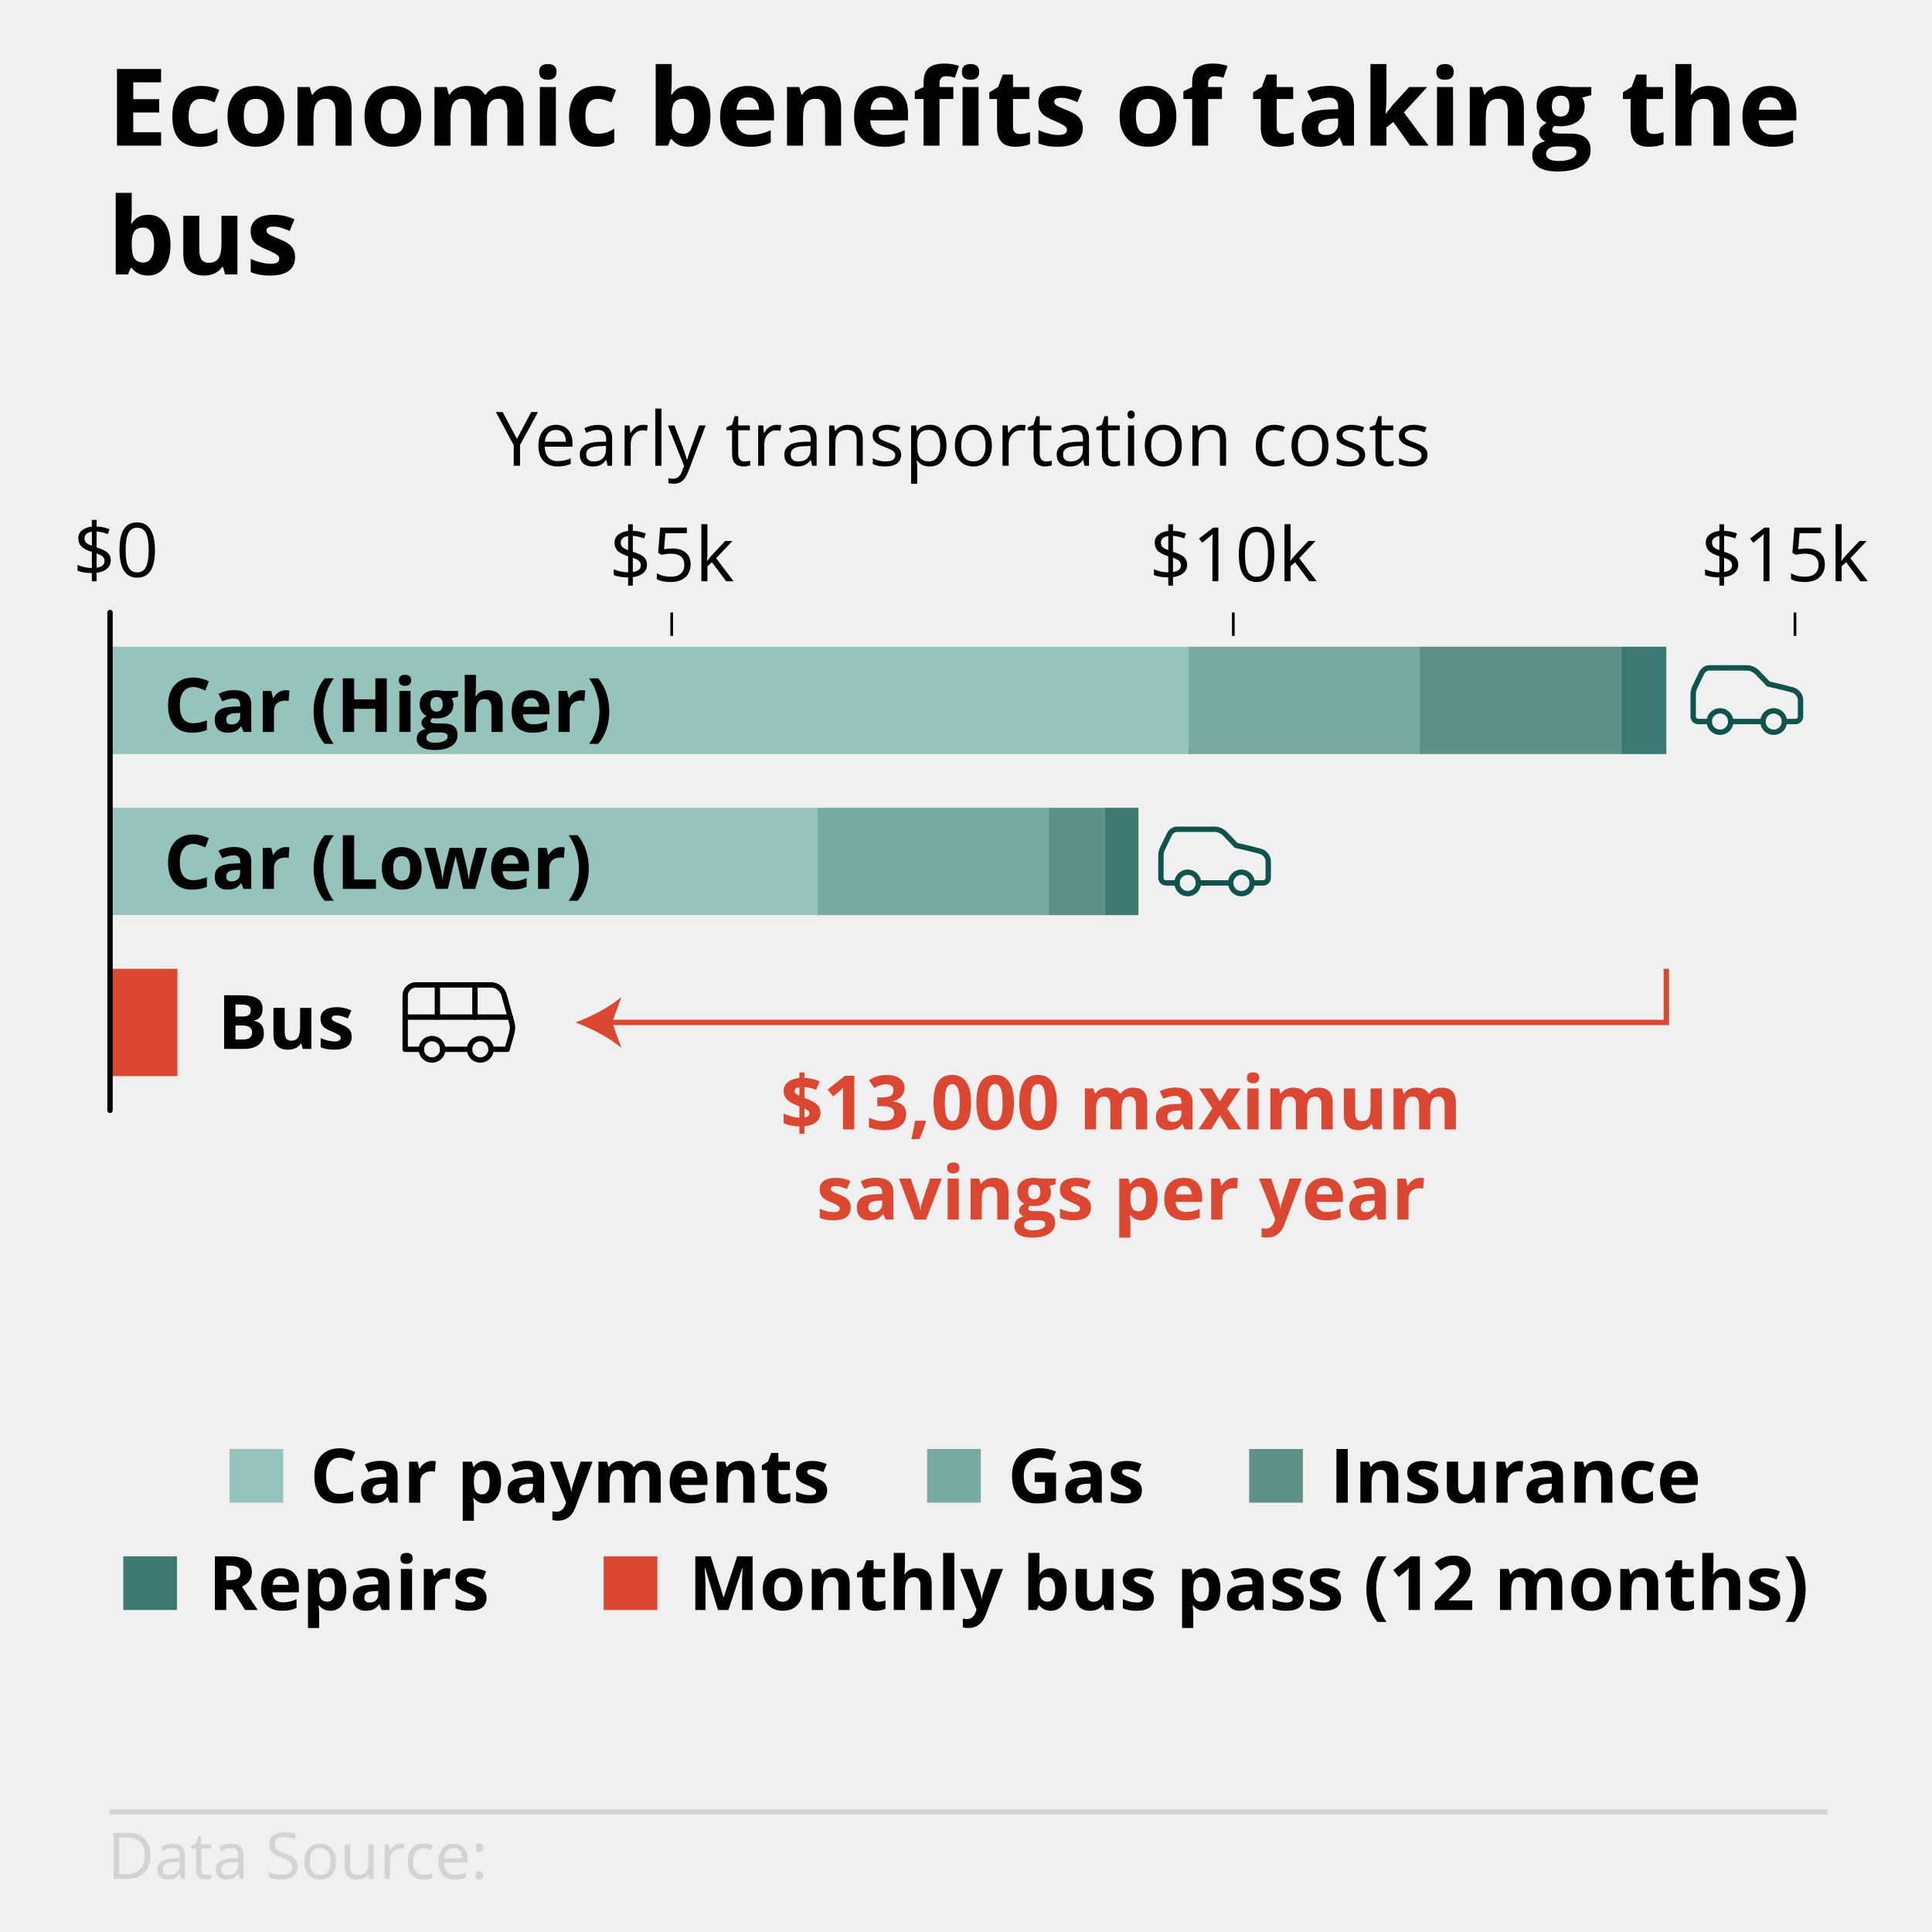
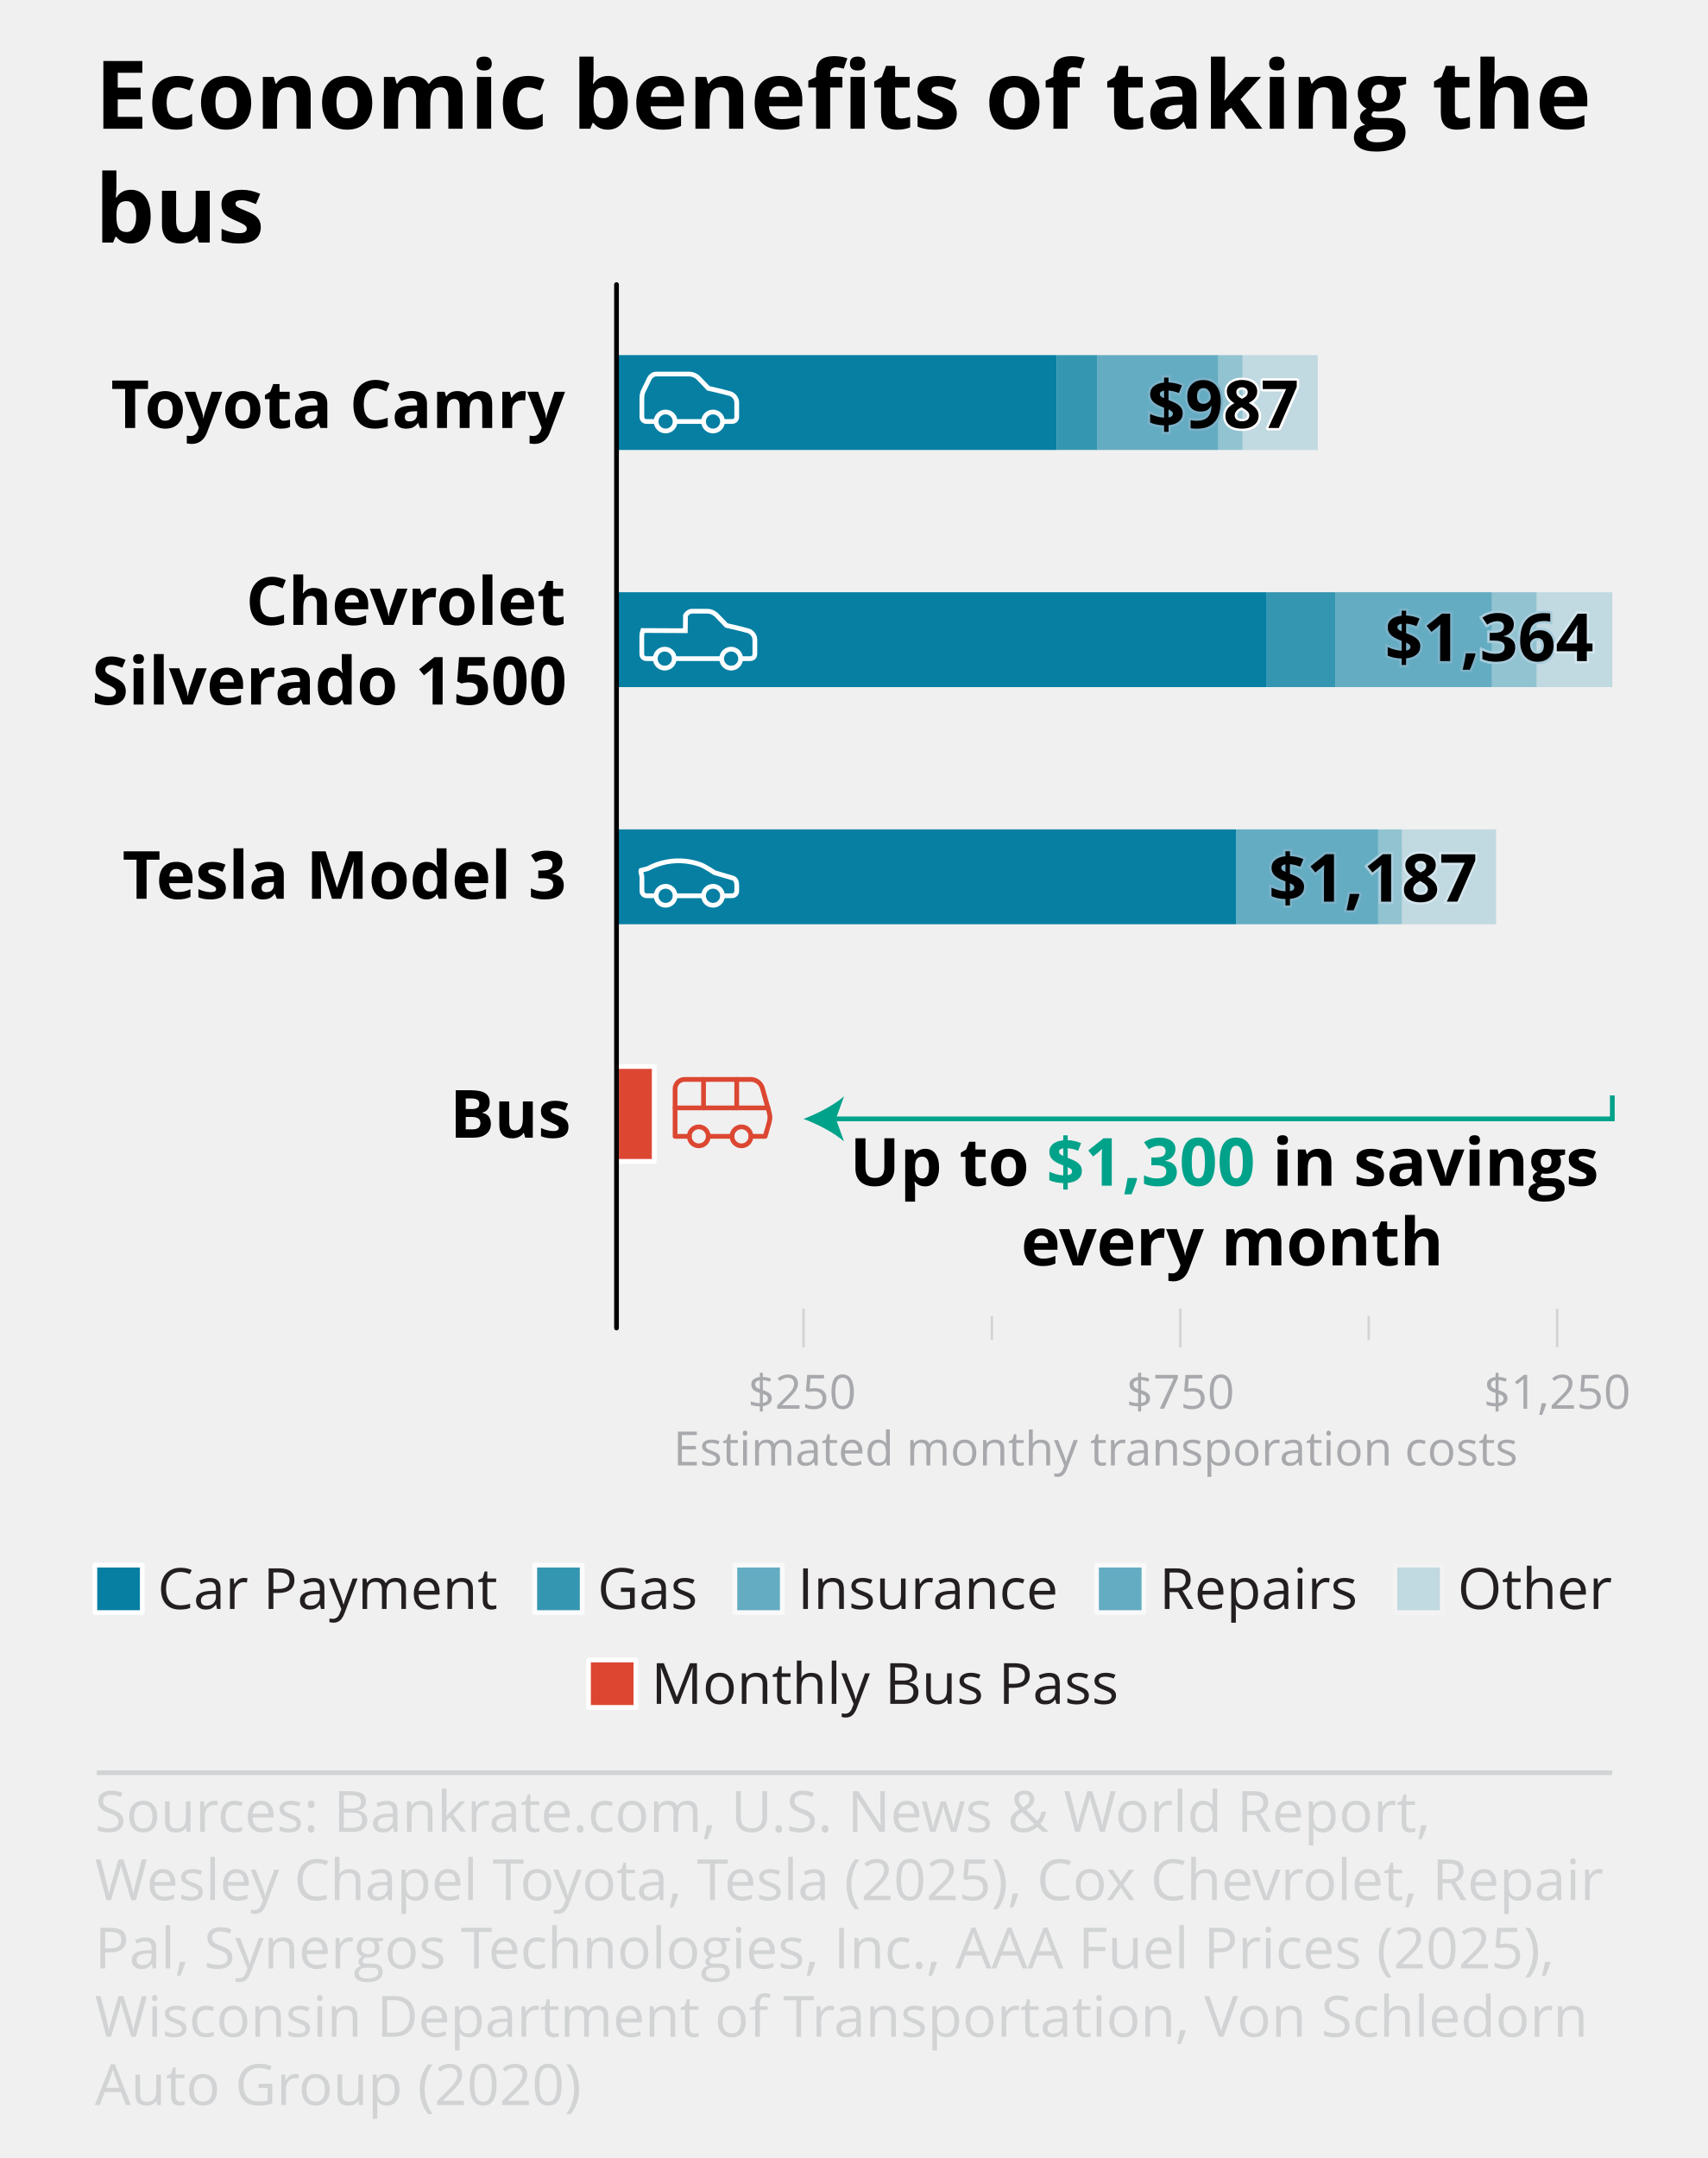
- <svg xmlns="http://www.w3.org/2000/svg" id="Layer_3" data-name="Layer 3" viewBox="0 0 360 360">
+ <svg xmlns="http://www.w3.org/2000/svg" id="Layer_3" data-name="Layer 3" viewBox="0 0 360 455">
  <defs>
    <style>
-       .cls-1 {
-         stroke: #0e534d;
-       }
- 
-       .cls-1, .cls-2, .cls-3, .cls-4, .cls-5 {
+       .cls-1, .cls-2, .cls-3, .cls-4, .cls-5, .cls-6 {
+         stroke-miterlimit: 10;
+       }
+ 
+       .cls-1, .cls-7, .cls-8 {
+         font-family: OpenSans-Bold, 'Open Sans';
+         font-weight: 700;
+       }
+ 
+       .cls-1, .cls-8 {
+         font-size: 14px;
+       }
+ 
+       .cls-2, .cls-9, .cls-10, .cls-11, .cls-12, .cls-13 {
+         stroke: #fff;
+       }
+ 
+       .cls-2, .cls-14, .cls-3, .cls-15, .cls-5, .cls-6 {
        fill: none;
      }

-       .cls-1, .cls-3 {
+       .cls-9, .cls-10, .cls-14, .cls-11, .cls-12, .cls-13, .cls-15 {
        stroke-linecap: round;
        stroke-linejoin: round;
      }

-       .cls-2 {
+       .cls-9, .cls-10, .cls-11, .cls-16, .cls-13, .cls-17, .cls-18, .cls-19, .cls-20 {
+         fill: #067fa3;
+       }
+ 
+       .cls-9, .cls-17 {
+         opacity: .6;
+       }
+ 
+       .cls-21 {
+         fill: #a7a9ac;
+         font-size: 10px;
+       }
+ 
+       .cls-21, .cls-22, .cls-23 {
+         font-family: OpenSans, 'Open Sans';
+       }
+ 
+       .cls-7 {
+         font-size: 20px;
+       }
+ 
+       .cls-14 {
+         stroke: #000;
+       }
+ 
+       .cls-11, .cls-19 {
+         opacity: .8;
+       }
+ 
+       .cls-3 {
+         stroke: #00a28a;
+       }
+ 
+       .cls-12 {
+         fill: #dc4732;
+       }
+ 
+       .cls-13, .cls-18 {
+         opacity: .2;
+       }
+ 
+       .cls-15 {
        stroke: #dc4732;
      }

-       .cls-2, .cls-4, .cls-5 {
-         stroke-miterlimit: 10;
+       .cls-24 {
+         fill: #00a28a;
+       }
+ 
+       .cls-4, .cls-25 {
+         fill: #7cb2c8;
+         stroke: #7cb2c8;
+       }
+ 
+       .cls-22 {
+         fill: #231f20;
+       }
+ 
+       .cls-22, .cls-23 {
+         font-size: 12px;
+       }
+ 
+       .cls-23 {
+         fill: #d1d3d4;
+       }
+ 
+       .cls-20 {
+         opacity: .4;
+       }
+ 
+       .cls-26 {
+         fill: #a8ccdb;
+         stroke: #a8ccdb;
+       }
+ 
+       .cls-27 {
+         fill: #d4e6ed;
+         stroke: #d4e6ed;
+       }
+ 
+       .cls-5, .cls-6 {
+         stroke: #d1d3d4;
      }

      .cls-6 {
-         font-size: 20px;
-       }
- 
-       .cls-6, .cls-7, .cls-8 {
-         font-family: OpenSans-Bold, 'Open Sans';
-         font-weight: 700;
-       }
- 
-       .cls-9, .cls-7 {
-         fill: #dc4732;
-       }
- 
-       .cls-10 {
-         fill: #2e7265;
-       }
- 
-       .cls-10, .cls-11, .cls-12, .cls-13 {
-         opacity: .75;
-       }
- 
-       .cls-3, .cls-4 {
-         stroke: #000;
-       }
- 
-       .cls-11 {
-         fill: #529387;
-       }
- 
-       .cls-12 {
-         fill: #75b6ab;
-       }
- 
-       .cls-4 {
        stroke-width: .5px;
-       }
- 
-       .cls-7, .cls-14, .cls-8 {
-         font-size: 14px;
-       }
- 
-       .cls-14, .cls-15 {
-         font-family: OpenSans, 'Open Sans';
-       }
- 
-       .cls-15 {
-         fill: #d1d3d4;
-         font-size: 12px;
-       }
- 
-       .cls-13 {
-         fill: #005145;
-       }
- 
-       .cls-5 {
-         stroke: #d1d3d4;
      }
    </style>
  </defs>
-   <text class="cls-6" transform="translate(20 27.14)">
-     <tspan x="0" y="0">Economic benefits of taking the</tspan>
+   <rect class="cls-16" x="130.01" y="74.87" width="92.81" height="20" />
+   <rect class="cls-17" x="231.4" y="74.87" width="25.48" height="20" />
+   <rect class="cls-18" x="262" y="74.87" width="15.89" height="20" />
+   <rect class="cls-19" x="222.82" y="74.87" width="8.58" height="20" />
+   <rect class="cls-20" x="256.88" y="74.87" width="5.13" height="20" />
+   <rect class="cls-16" x="130.01" y="124.87" width="136.99" height="20" />
+   <rect class="cls-19" x="267" y="124.87" width="14.62" height="20" />
+   <rect class="cls-17" x="281.62" y="124.87" width="32.99" height="20" />
+   <rect class="cls-20" x="314.61" y="124.87" width="9.46" height="20" />
+   <rect class="cls-18" x="324.11" y="124.87" width="15.89" height="20" />
+   <rect class="cls-16" x="130.01" y="174.87" width="130.63" height="20" />
+   <rect class="cls-17" x="260.64" y="174.87" width="29.98" height="20" />
+   <rect class="cls-20" x="290.62" y="174.87" width="5.01" height="20" />
+   <rect class="cls-18" x="295.63" y="174.87" width="19.87" height="20" />
+   <rect class="cls-12" x="130.01" y="224.87" width="7.95" height="20" />
+   <line class="cls-14" x1="130.01" y1="60" x2="130.01" y2="280" />
+   <line class="cls-6" x1="169.44" y1="275.93" x2="169.44" y2="284.07" />
+   <line class="cls-6" x1="209.17" y1="277.5" x2="209.17" y2="282.5" />
+   <line class="cls-6" x1="248.9" y1="275.93" x2="248.9" y2="284.07" />
+   <line class="cls-6" x1="288.63" y1="277.5" x2="288.63" y2="282.5" />
+   <line class="cls-6" x1="328.36" y1="275.93" x2="328.36" y2="284.07" />
+   <g>
+     <polyline class="cls-3" points="340 230.96 340 235.91 175.47 235.91" />
+     <path class="cls-24" d="M169.44,235.91c2.84-1.05,6.36-2.85,8.55-4.76l-1.72,4.76,1.72,4.75c-2.18-1.9-5.71-3.7-8.55-4.75Z" />
+   </g>
+   <text class="cls-8" transform="translate(23.39 90.24)">
+     <tspan x="0" y="0">Toyota Camry</tspan>
+   </text>
+   <text class="cls-1" transform="translate(292.03 139.39)">
+     <tspan class="cls-25" x="0" y="0">$1,</tspan>
+     <tspan class="cls-26" x="20" y="0">36</tspan>
+     <tspan class="cls-27" x="36.01" y="0">4</tspan>
+   </text>
+   <text class="cls-8" transform="translate(51.85 131.75)">
+     <tspan x="0" y="0">Chevrolet</tspan>
+     <tspan x="-32.48" y="16.8">Silverado 1500</tspan>
+   </text>
+   <text class="cls-8" transform="translate(25.8 189.5)">
+     <tspan x="0" y="0">Tesla Model 3</tspan>
+   </text>
+   <text class="cls-8" transform="translate(94.84 239.87)">
+     <tspan x="0" y="0">Bus</tspan>
+   </text>
+   <text class="cls-21" transform="translate(141.98 308.98)">
+     <tspan x="0" y="0">Estimated monthy transporation costs</tspan>
+   </text>
+   <text class="cls-22" transform="translate(33.22 339.24)">
+     <tspan x="0" y="0">Car Payment</tspan>
+   </text>
+   <text class="cls-8" transform="translate(241.93 90.24)">
+     <tspan class="cls-4" x="0" y="0">$9</tspan>
+     <tspan class="cls-13" x="16.01" y="0">87</tspan>
+   </text>
+   <text class="cls-1" transform="translate(267.53 190.11)">
+     <tspan class="cls-25" x="0" y="0">$1,</tspan>
+     <tspan class="cls-26" x="20" y="0">1</tspan>
+     <tspan class="cls-27" x="28.01" y="0">87</tspan>
+   </text>
+   <text class="cls-8" transform="translate(179.21 250)">
+     <tspan x="0" y="0">Up to </tspan>
+     <tspan class="cls-24" x="41.46" y="0">$1,300</tspan>
+     <tspan x="85.48" y="0" xml:space="preserve"> in savings </tspan>
+     <tspan x="36.11" y="16.8">every month</tspan>
+   </text>
+   <text class="cls-21" transform="translate(237.46 297.03)">
+     <tspan x="0" y="0">$750</tspan>
+   </text>
+   <text class="cls-21" transform="translate(157.69 297.03)">
+     <tspan x="0" y="0">$250</tspan>
+   </text>
+   <text class="cls-21" transform="translate(312.84 297.03)">
+     <tspan x="0" y="0">$1,250</tspan>
+   </text>
+   <g>
+     <path class="cls-2" d="M152.36,88.87h2c.6,0,1-.4,1-1v-3c0-.9-.7-1.7-1.5-1.9-1.8-.5-4.5-1.1-4.5-1.1,0,0-1.3-1.4-2.2-2.3-.5-.4-1.1-.7-1.8-.7h-7c-.6,0-1.1.4-1.4.9l-1.4,2.9c-.13.39-.2.79-.2,1.2v4c0,.6.4,1,1,1h2" />
+     <circle class="cls-2" cx="140.36" cy="88.87" r="2" />
+     <path class="cls-2" d="M142.36,88.87h6" />
+     <circle class="cls-2" cx="150.36" cy="88.87" r="2" />
+   </g>
+   <g>
+     <path class="cls-2" d="M152.36,188.87h2c.55,0,1-.45,1-1v-1.19c0-.55-.11-1.38-.91-1.58-1.8-.5-3.8-1.12-3.8-1.12,0,0-1.95-1.31-2.87-1.65-3.66-1.35-7.73-1.05-11.16.81l-1.45.38c-.13.39.2.98.2,1.39v2.96c0,.55.45,1,1,1h1.99" />
+     <circle class="cls-2" cx="140.36" cy="188.87" r="2" />
+     <path class="cls-2" d="M142.36,188.87h6" />
+     <circle class="cls-2" cx="150.36" cy="188.87" r="2" />
+   </g>
+   <g>
+     <path class="cls-2" d="M156.18,138.87h2c.6,0,1-.4,1-1v-3c0-.9-.7-1.7-1.5-1.9-1.8-.5-4.5-1.1-4.5-1.1,0,0-1.3-1.4-2.2-2.3-.5-.4-1.1-.7-1.8-.7h-3.23c-.6,0-1.1.4-1.4.9l-.03,3.21-8.98-.04c-.13.39-.2.79-.2,1.2v3.73c0,.6.4,1,1,1h1.83" />
+     <circle class="cls-2" cx="140.18" cy="138.87" r="2" />
+     <path class="cls-2" d="M142.18,138.87h10" />
+     <circle class="cls-2" cx="154.18" cy="138.87" r="2" />
+   </g>
+   <g>
+     <path class="cls-15" d="M148.36,227.59v6" />
+     <path class="cls-15" d="M155.36,227.59v6" />
+     <path class="cls-15" d="M142.36,233.59h19.6" />
+     <path class="cls-15" d="M158.36,239.59h3s.5-1.7.8-2.8c.1-.4.2-.8.2-1.2s-.1-.8-.2-1.2l-1.4-5c-.3-1-1.3-1.8-2.4-1.8h-14c-1.1,0-2,.9-2,2v10h3" />
+     <circle class="cls-15" cx="147.36" cy="239.59" r="2" />
+     <path class="cls-15" d="M149.36,239.59h5" />
+     <circle class="cls-15" cx="156.36" cy="239.59" r="2" />
+   </g>
+   <text class="cls-7" transform="translate(20 27.14)">
+     <tspan x="0" y="0">Economic benefits of taking the </tspan>
    <tspan x="0" y="24">bus</tspan>
  </text>
-   <rect class="cls-12" x="110.95" y="30.06" width="20" height="200.91" transform="translate(251.47 9.56) rotate(90)" />
-   <rect class="cls-11" x="232.93" y="108.99" width="20" height="43.05" transform="translate(373.45 -112.42) rotate(90)" />
-   <rect class="cls-10" x="273.29" y="111.68" width="20" height="37.67" transform="translate(413.81 -152.78) rotate(90)" />
-   <rect class="cls-13" x="296.31" y="126.33" width="20" height="8.37" transform="translate(436.83 -175.8) rotate(90)" />
-   <rect class="cls-12" x="76.42" y="94.59" width="20" height="131.85" transform="translate(246.94 74.09) rotate(90)" />
-   <rect class="cls-11" x="163.87" y="138.99" width="20" height="43.05" transform="translate(334.39 -13.35) rotate(90)" />
-   <rect class="cls-10" x="190.63" y="155.29" width="20" height="10.46" transform="translate(361.15 -40.11) rotate(90)" />
-   <rect class="cls-13" x="199" y="157.38" width="20" height="6.28" transform="translate(369.52 -48.48) rotate(90)" />
-   <rect class="cls-9" x="16.78" y="184.24" width="20" height="12.56" transform="translate(217.3 163.74) rotate(90)" />
-   <text class="cls-8" transform="translate(30.5 136.39)">
-     <tspan x="0" y="0">Car (Higher)</tspan>
-   </text>
-   <text class="cls-8" transform="translate(30.5 165.63)">
-     <tspan x="0" y="0">Car (Lower)</tspan>
-   </text>
-   <text class="cls-8" transform="translate(40.5 195.45)">
-     <tspan x="0" y="0">Bus</tspan>
-   </text>
-   <g>
-     <path class="cls-1" d="M233.32,164.52h2c.6,0,1-.4,1-1v-3c0-.9-.7-1.7-1.5-1.9-1.8-.5-4.5-1.1-4.5-1.1,0,0-1.3-1.4-2.2-2.3-.5-.4-1.1-.7-1.8-.7h-7c-.6,0-1.1.4-1.4.9l-1.4,2.9c-.13.39-.2.79-.2,1.2v4c0,.6.4,1,1,1h2" />
-     <circle class="cls-1" cx="221.32" cy="164.52" r="2" />
-     <path class="cls-1" d="M223.32,164.52h6" />
-     <circle class="cls-1" cx="231.32" cy="164.52" r="2" />
-   </g>
-   <g>
-     <path class="cls-1" d="M332.5,134.45h2c.6,0,1-.4,1-1v-3c0-.9-.7-1.7-1.5-1.9-1.8-.5-4.5-1.1-4.5-1.1,0,0-1.3-1.4-2.2-2.3-.5-.4-1.1-.7-1.8-.7h-7c-.6,0-1.1.4-1.4.9l-1.4,2.9c-.13.39-.2.79-.2,1.2v4c0,.6.4,1,1,1h2" />
-     <circle class="cls-1" cx="320.5" cy="134.45" r="2" />
-     <path class="cls-1" d="M322.5,134.45h6" />
-     <circle class="cls-1" cx="330.5" cy="134.45" r="2" />
-   </g>
-   <g>
-     <path class="cls-3" d="M81.5,183.52v6" />
-     <path class="cls-3" d="M88.5,183.52v6" />
-     <path class="cls-3" d="M75.5,189.52h19.6" />
-     <path class="cls-3" d="M91.5,195.52h3s.5-1.7.8-2.8c.1-.4.2-.8.2-1.2s-.1-.8-.2-1.2l-1.4-5c-.3-1-1.3-1.8-2.4-1.8h-14c-1.1,0-2,.9-2,2v10h3" />
-     <circle class="cls-3" cx="80.5" cy="195.52" r="2" />
-     <path class="cls-3" d="M82.5,195.52h5" />
-     <circle class="cls-3" cx="89.5" cy="195.52" r="2" />
-   </g>
-   <g>
-     <polyline class="cls-2" points="310.5 180.52 310.5 190.52 113.28 190.52" />
-     <path class="cls-9" d="M107.24,190.52c2.84-1.05,6.36-2.85,8.55-4.76l-1.72,4.76,1.72,4.75c-2.18-1.9-5.71-3.7-8.55-4.75Z" />
-   </g>
-   <text class="cls-7" transform="translate(145.41 210.45)">
-     <tspan x="0" y="0">$13,000 maximum</tspan>
-     <tspan x="6.7" y="16.8">savings per year</tspan>
-   </text>
-   <line class="cls-3" x1="20.5" y1="114.13" x2="20.5" y2="206.9" />
-   <polyline class="cls-4" points="20.5 114.13 20.5 116.31 20.5 118.49" />
-   <polyline class="cls-4" points="334.47 114.13 334.47 116.31 334.47 118.49" />
-   <polyline class="cls-4" points="229.81 114.13 229.81 116.31 229.81 118.49" />
-   <polyline class="cls-4" points="125.16 114.13 125.16 116.31 125.16 118.49" />
-   <text class="cls-14" transform="translate(13.56 107.5)">
-     <tspan x="0" y="0">$0</tspan>
-   </text>
-   <text class="cls-14" transform="translate(113.48 108.31)">
-     <tspan x="0" y="0">$5k</tspan>
-   </text>
-   <text class="cls-14" transform="translate(214.13 108.31)">
-     <tspan x="0" y="0">$10k</tspan>
-   </text>
-   <text class="cls-14" transform="translate(92.4 86.78)">
-     <tspan x="0" y="0">Yearly transportation costs</tspan>
-   </text>
-   <text class="cls-14" transform="translate(316.82 108.31)">
-     <tspan x="0" y="0">$15k</tspan>
-   </text>
-   <text class="cls-8" transform="translate(57.76 280)">
-     <tspan x="0" y="0">Car payments</tspan>
-   </text>
-   <rect class="cls-12" x="42.76" y="270" width="10" height="10" />
-   <text class="cls-8" transform="translate(187.76 280)">
-     <tspan x="0" y="0">Gas</tspan>
-   </text>
-   <rect class="cls-11" x="172.76" y="270" width="10" height="10" />
-   <text class="cls-8" transform="translate(247.76 280)">
-     <tspan x="0" y="0">Insurance</tspan>
-   </text>
-   <rect class="cls-10" x="232.76" y="270" width="10" height="10" />
-   <text class="cls-8" transform="translate(38.78 300)">
-     <tspan x="0" y="0">Repairs</tspan>
-   </text>
-   <rect class="cls-13" x="22.97" y="290" width="10" height="10" />
-   <text class="cls-8" transform="translate(128.3 300)">
-     <tspan x="0" y="0">Monthly bus pass (12 months)</tspan>
-   </text>
-   <rect class="cls-9" x="112.49" y="290" width="10" height="10" />
-   <g>
-     <text class="cls-15" transform="translate(20 350.09)">
-       <tspan x="0" y="0">Data Source: </tspan>
-     </text>
-     <line class="cls-5" x1="20.41" y1="337.63" x2="340.5" y2="337.63" />
+   <rect class="cls-10" x="20" y="330" width="10" height="10" />
+   <g>
+     <text class="cls-22" transform="translate(125.99 339.24)">
+       <tspan x="0" y="0">Gas</tspan>
+     </text>
+     <rect class="cls-11" x="112.77" y="330" width="10" height="10" />
+   </g>
+   <g>
+     <text class="cls-22" transform="translate(137.32 359.24)">
+       <tspan x="0" y="0">Monthly Bus Pass</tspan>
+     </text>
+     <rect class="cls-12" x="124.1" y="350" width="10" height="10" />
+   </g>
+   <g>
+     <text class="cls-22" transform="translate(168.2 339.24)">
+       <tspan x="0" y="0">Insurance</tspan>
+     </text>
+     <rect class="cls-9" x="154.97" y="330" width="10" height="10" />
+   </g>
+   <g>
+     <text class="cls-22" transform="translate(244.46 339.24)">
+       <tspan x="0" y="0">Repairs</tspan>
+     </text>
+     <rect class="cls-9" x="231.23" y="330" width="10" height="10" />
+   </g>
+   <g>
+     <text class="cls-22" transform="translate(307.37 339.24)">
+       <tspan x="0" y="0">Other</tspan>
+     </text>
+     <rect class="cls-13" x="294.14" y="330" width="10" height="10" />
+   </g>
+   <text class="cls-8" transform="translate(241.93 90.24)">
+     <tspan x="0" y="0">$987</tspan>
+   </text>
+   <text class="cls-8" transform="translate(292.03 139.39)">
+     <tspan x="0" y="0">$1,364</tspan>
+   </text>
+   <text class="cls-8" transform="translate(267.53 190.11)">
+     <tspan x="0" y="0">$1,187</tspan>
+   </text>
+   <g>
+     <text class="cls-23" transform="translate(20 386.23)">
+       <tspan x="0" y="0">Sources: Bankrate.com, U.S. News &amp; World Report, </tspan>
+       <tspan x="0" y="14.4">Wesley Chapel Toyota, Tesla (2025), Cox Chevrolet, Repair </tspan>
+       <tspan x="0" y="28.8">Pal, Synergos Technologies, Inc., AAA Fuel Prices (2025), </tspan>
+       <tspan x="0" y="43.2">Wisconsin Department of Transportation, Von Schledorn </tspan>
+       <tspan x="0" y="57.6">Auto Group (2020) </tspan>
+     </text>
+     <line class="cls-5" x1="20.41" y1="373.77" x2="340" y2="373.77" />
  </g>
</svg>
